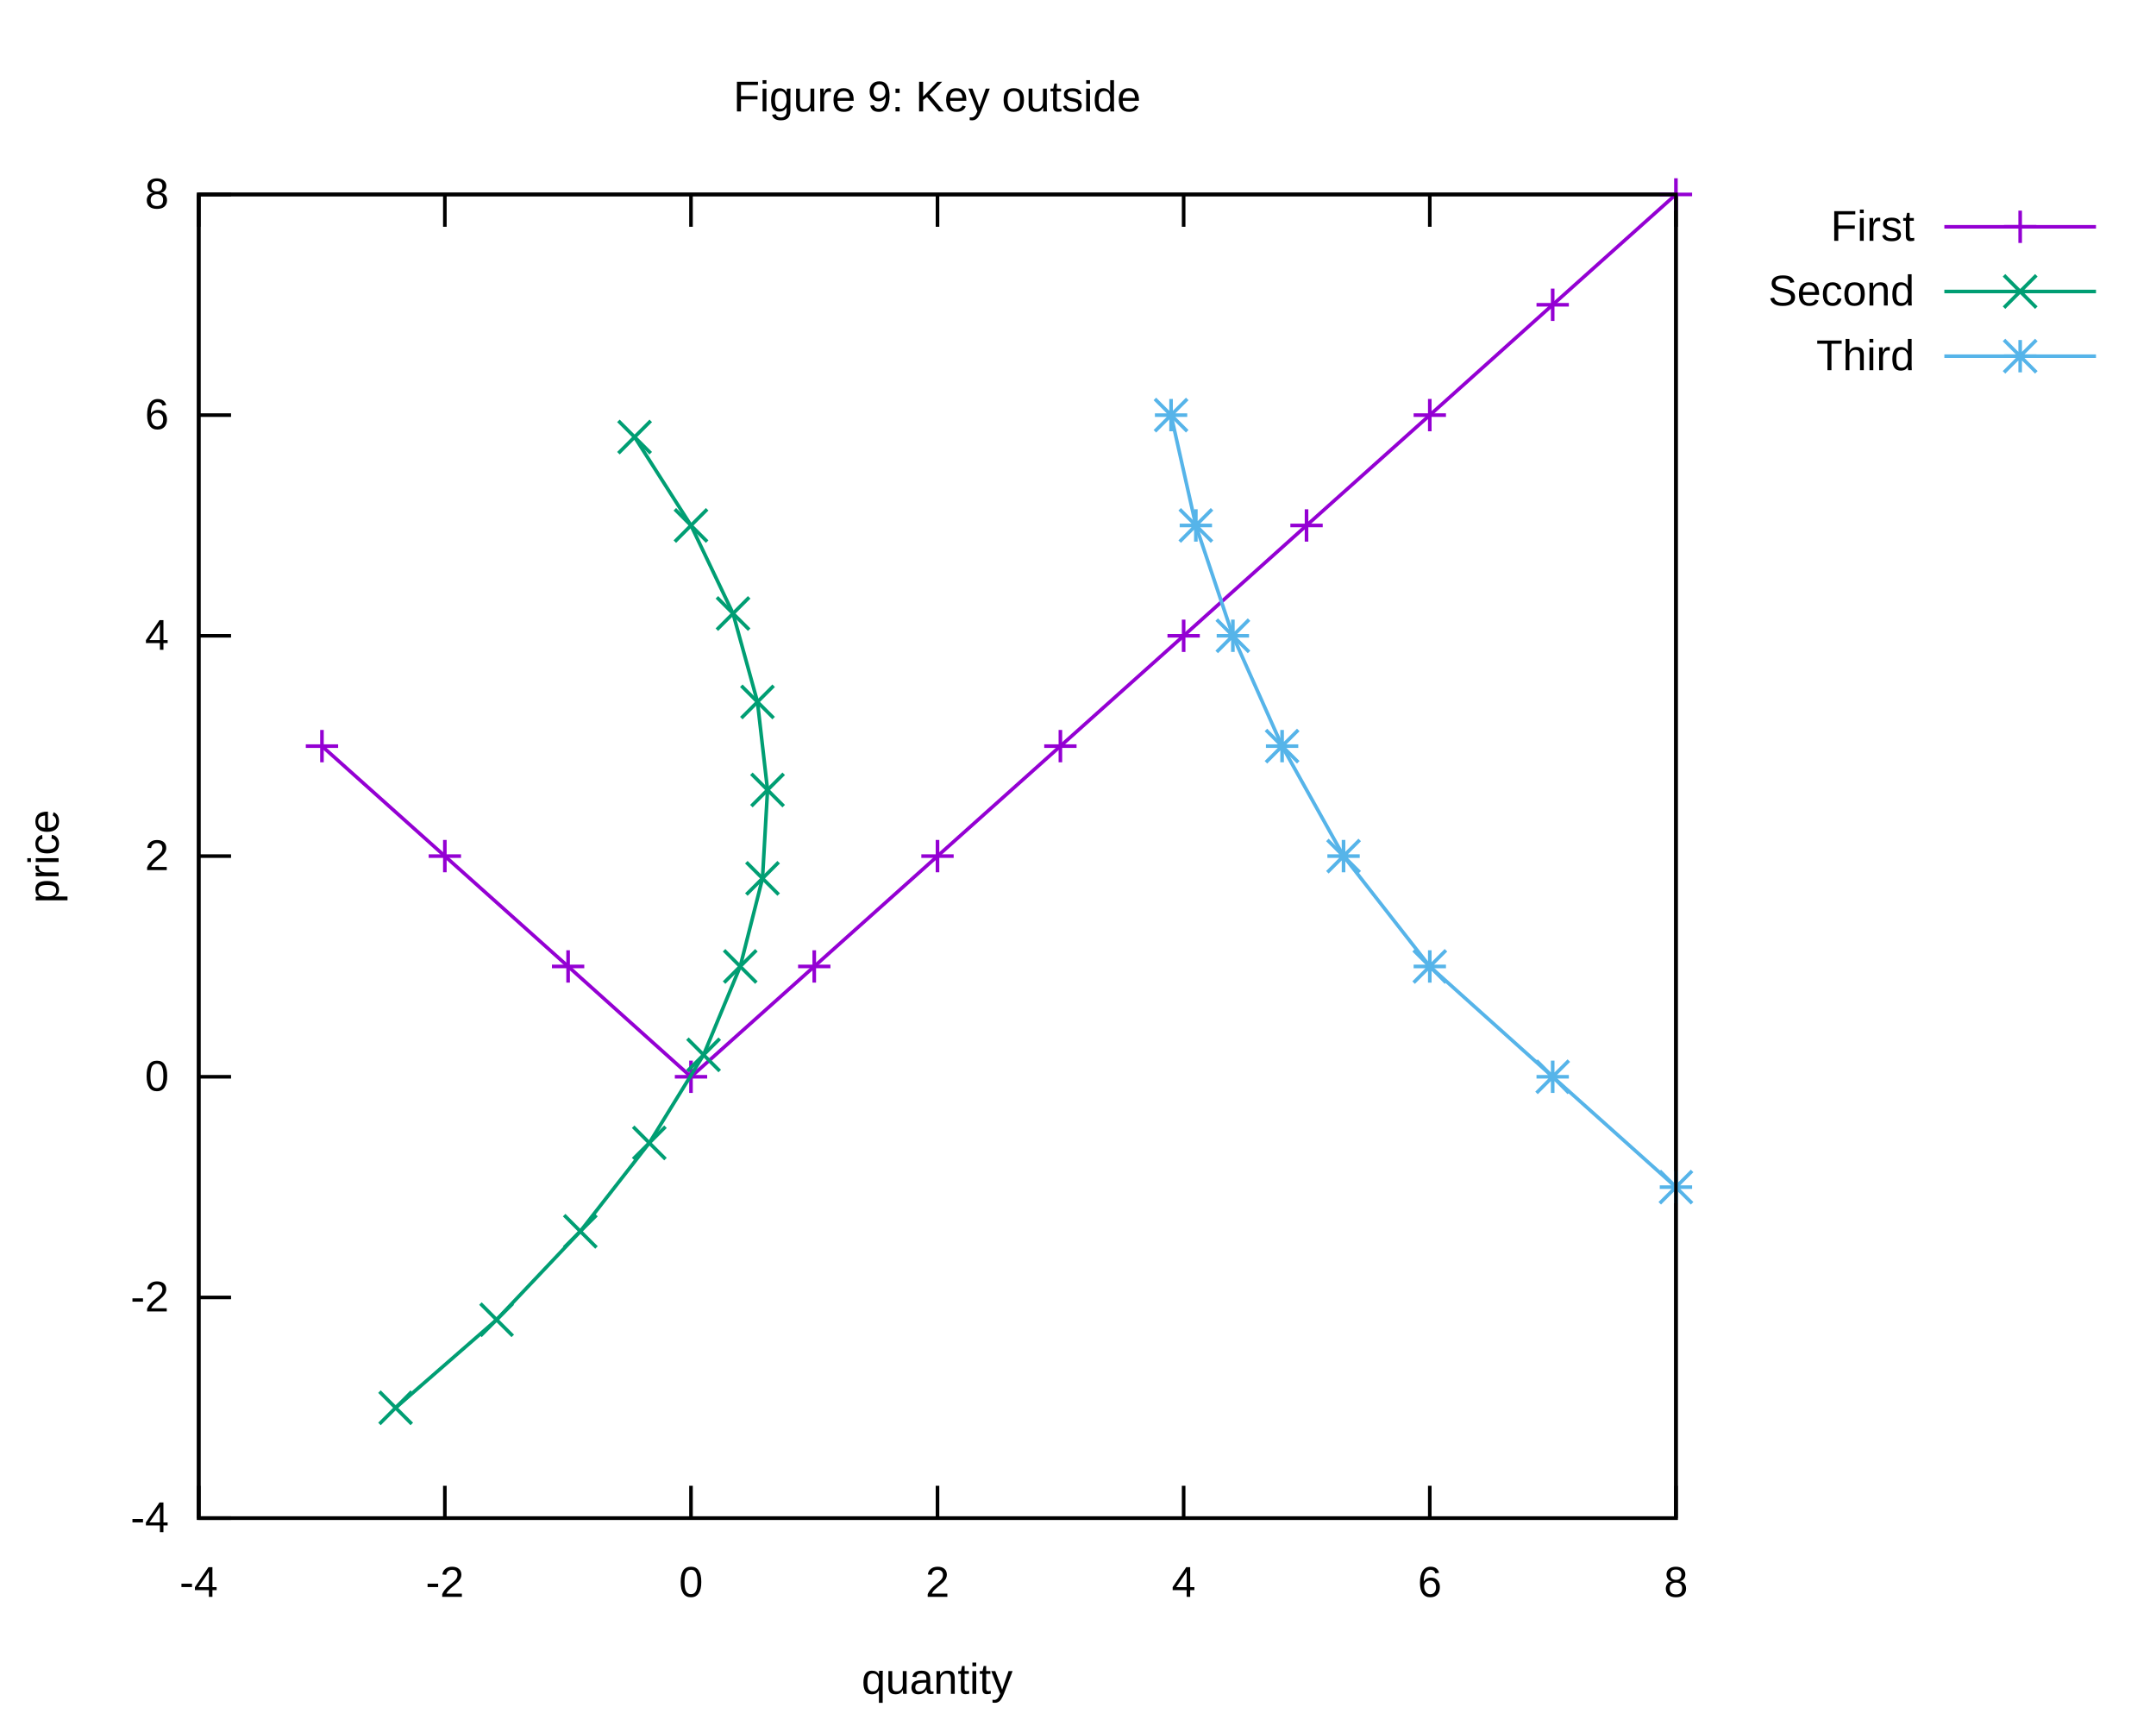
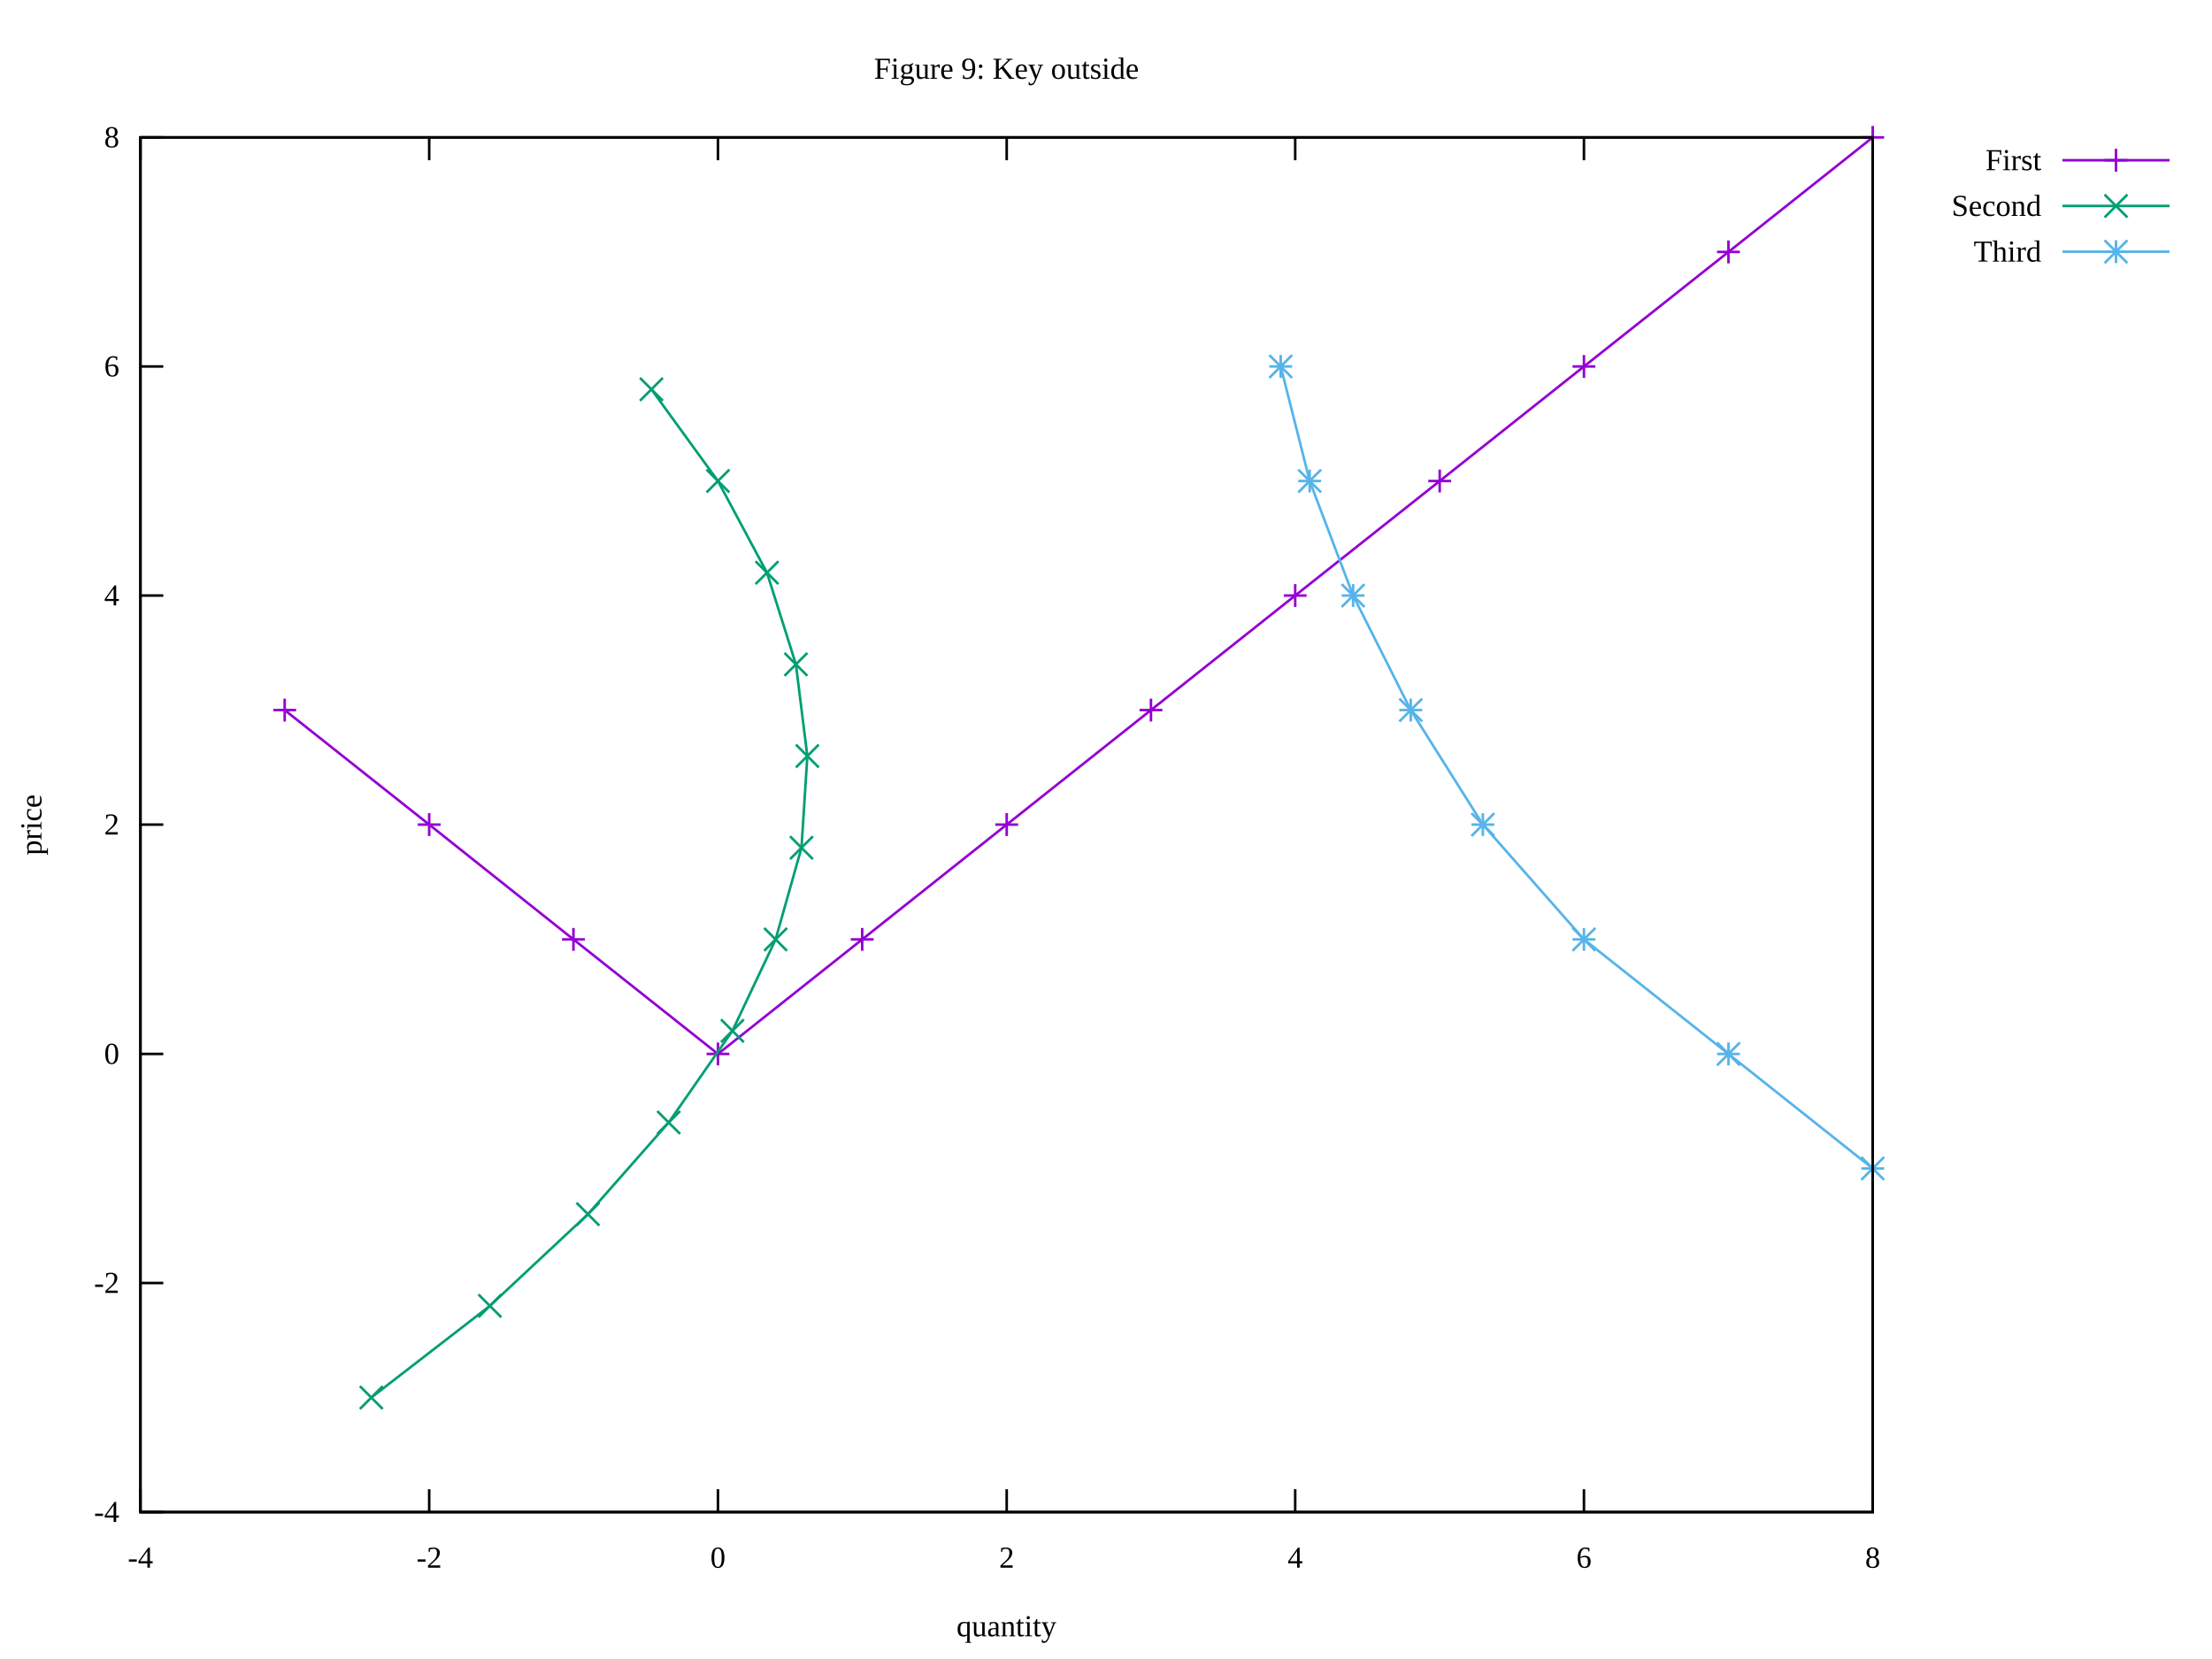
- <svg xmlns="http://www.w3.org/2000/svg" xmlns:xlink="http://www.w3.org/1999/xlink" width="600" height="480" viewBox="0 0 600 480">
+ <svg xmlns="http://www.w3.org/2000/svg" xmlns:xlink="http://www.w3.org/1999/xlink" width="871" height="653" viewBox="0 0 871 653">
  <g id="gnuplot_canvas">
-     <rect x="0" y="0" width="600" height="480" fill="none" />
+     <rect x="0" y="0" width="871" height="653" fill="none" />
    <defs>
      <circle id="gpDot" r="0.5" stroke-width="0.5" />
      <path id="gpPt0" stroke-width="0.222" stroke="currentColor" d="M-1,0 h2 M0,-1 v2" />
      <path id="gpPt1" stroke-width="0.222" stroke="currentColor" d="M-1,-1 L1,1 M1,-1 L-1,1" />
      <path id="gpPt2" stroke-width="0.222" stroke="currentColor" d="M-1,0 L1,0 M0,-1 L0,1 M-1,-1 L1,1 M-1,1 L1,-1" />
      <rect id="gpPt3" stroke-width="0.222" stroke="currentColor" x="-1" y="-1" width="2" height="2" />
      <rect id="gpPt4" stroke-width="0.222" stroke="currentColor" fill="currentColor" x="-1" y="-1" width="2" height="2" />
      <circle id="gpPt5" stroke-width="0.222" stroke="currentColor" cx="0" cy="0" r="1" />
      <use xlink:href="#gpPt5" id="gpPt6" fill="currentColor" stroke="none" />
      <path id="gpPt7" stroke-width="0.222" stroke="currentColor" d="M0,-1.33 L-1.33,0.67 L1.33,0.67 z" />
      <use xlink:href="#gpPt7" id="gpPt8" fill="currentColor" stroke="none" />
      <use xlink:href="#gpPt7" id="gpPt9" stroke="currentColor" transform="rotate(180)" />
      <use xlink:href="#gpPt9" id="gpPt10" fill="currentColor" stroke="none" />
      <use xlink:href="#gpPt3" id="gpPt11" stroke="currentColor" transform="rotate(45)" />
      <use xlink:href="#gpPt11" id="gpPt12" fill="currentColor" stroke="none" />
      <path id="gpPt13" stroke-width="0.222" stroke="currentColor" d="M0,1.330 L1.265,0.411 L0.782,-1.067 L-0.782,-1.076 L-1.265,0.411 z" />
      <use xlink:href="#gpPt13" id="gpPt14" fill="currentColor" stroke="none" />
      <filter id="textbox" filterUnits="objectBoundingBox" x="0" y="0" height="1" width="1">
        <feFlood flood-color="white" flood-opacity="1" result="bgnd" />
        <feComposite in="SourceGraphic" in2="bgnd" operator="atop" />
      </filter>
      <filter id="greybox" filterUnits="objectBoundingBox" x="0" y="0" height="1" width="1">
        <feFlood flood-color="lightgrey" flood-opacity="1" result="grey" />
        <feComposite in="SourceGraphic" in2="grey" operator="atop" />
      </filter>
    </defs>
    <g fill="none" color="white" stroke="currentColor" stroke-width="1.00" stroke-linecap="butt" stroke-linejoin="miter">
</g>
    <g fill="none" color="black" stroke="currentColor" stroke-width="1.00" stroke-linecap="butt" stroke-linejoin="miter">
-       <path stroke="black" d="M55.3,422.4 L64.3,422.4  " />
-       <g transform="translate(47.0,426.3)" stroke="none" fill="black" font-family="Arial" font-size="12.00" text-anchor="end">
-         <text>
-           <tspan font-family="Arial">-4</tspan>
-         </text>
-       </g>
-     </g>
-     <g fill="none" color="black" stroke="currentColor" stroke-width="1.00" stroke-linecap="butt" stroke-linejoin="miter">
-       <path stroke="black" d="M55.3,361.0 L64.3,361.0  " />
-       <g transform="translate(47.0,364.9)" stroke="none" fill="black" font-family="Arial" font-size="12.00" text-anchor="end">
-         <text>
-           <tspan font-family="Arial">-2</tspan>
-         </text>
-       </g>
-     </g>
-     <g fill="none" color="black" stroke="currentColor" stroke-width="1.00" stroke-linecap="butt" stroke-linejoin="miter">
-       <path stroke="black" d="M55.3,299.6 L64.3,299.6  " />
-       <g transform="translate(47.0,303.5)" stroke="none" fill="black" font-family="Arial" font-size="12.00" text-anchor="end">
-         <text>
-           <tspan font-family="Arial"> 0</tspan>
-         </text>
-       </g>
-     </g>
-     <g fill="none" color="black" stroke="currentColor" stroke-width="1.00" stroke-linecap="butt" stroke-linejoin="miter">
-       <path stroke="black" d="M55.3,238.2 L64.3,238.2  " />
-       <g transform="translate(47.0,242.1)" stroke="none" fill="black" font-family="Arial" font-size="12.00" text-anchor="end">
-         <text>
-           <tspan font-family="Arial"> 2</tspan>
-         </text>
-       </g>
-     </g>
-     <g fill="none" color="black" stroke="currentColor" stroke-width="1.00" stroke-linecap="butt" stroke-linejoin="miter">
-       <path stroke="black" d="M55.3,176.9 L64.3,176.9  " />
-       <g transform="translate(47.0,180.8)" stroke="none" fill="black" font-family="Arial" font-size="12.00" text-anchor="end">
-         <text>
-           <tspan font-family="Arial"> 4</tspan>
-         </text>
-       </g>
-     </g>
-     <g fill="none" color="black" stroke="currentColor" stroke-width="1.00" stroke-linecap="butt" stroke-linejoin="miter">
-       <path stroke="black" d="M55.3,115.5 L64.3,115.5  " />
-       <g transform="translate(47.0,119.4)" stroke="none" fill="black" font-family="Arial" font-size="12.00" text-anchor="end">
-         <text>
-           <tspan font-family="Arial"> 6</tspan>
+       <path stroke="black" d="M55.3,595.4 L64.3,595.4  " />
+       <g transform="translate(47.0,599.3)" stroke="none" fill="black" font-family="Times New Roman" font-size="12.00" text-anchor="end">
+         <text>
+           <tspan font-family="Times New Roman">-4</tspan>
+         </text>
+       </g>
+     </g>
+     <g fill="none" color="black" stroke="currentColor" stroke-width="1.00" stroke-linecap="butt" stroke-linejoin="miter">
+       <path stroke="black" d="M55.3,505.2 L64.3,505.2  " />
+       <g transform="translate(47.0,509.1)" stroke="none" fill="black" font-family="Times New Roman" font-size="12.00" text-anchor="end">
+         <text>
+           <tspan font-family="Times New Roman">-2</tspan>
+         </text>
+       </g>
+     </g>
+     <g fill="none" color="black" stroke="currentColor" stroke-width="1.00" stroke-linecap="butt" stroke-linejoin="miter">
+       <path stroke="black" d="M55.3,415.0 L64.3,415.0  " />
+       <g transform="translate(47.0,418.9)" stroke="none" fill="black" font-family="Times New Roman" font-size="12.00" text-anchor="end">
+         <text>
+           <tspan font-family="Times New Roman"> 0</tspan>
+         </text>
+       </g>
+     </g>
+     <g fill="none" color="black" stroke="currentColor" stroke-width="1.00" stroke-linecap="butt" stroke-linejoin="miter">
+       <path stroke="black" d="M55.3,324.7 L64.3,324.7  " />
+       <g transform="translate(47.0,328.6)" stroke="none" fill="black" font-family="Times New Roman" font-size="12.00" text-anchor="end">
+         <text>
+           <tspan font-family="Times New Roman"> 2</tspan>
+         </text>
+       </g>
+     </g>
+     <g fill="none" color="black" stroke="currentColor" stroke-width="1.00" stroke-linecap="butt" stroke-linejoin="miter">
+       <path stroke="black" d="M55.3,234.5 L64.3,234.5  " />
+       <g transform="translate(47.0,238.4)" stroke="none" fill="black" font-family="Times New Roman" font-size="12.00" text-anchor="end">
+         <text>
+           <tspan font-family="Times New Roman"> 4</tspan>
+         </text>
+       </g>
+     </g>
+     <g fill="none" color="black" stroke="currentColor" stroke-width="1.00" stroke-linecap="butt" stroke-linejoin="miter">
+       <path stroke="black" d="M55.3,144.3 L64.3,144.3  " />
+       <g transform="translate(47.0,148.2)" stroke="none" fill="black" font-family="Times New Roman" font-size="12.00" text-anchor="end">
+         <text>
+           <tspan font-family="Times New Roman"> 6</tspan>
        </text>
      </g>
    </g>
    <g fill="none" color="black" stroke="currentColor" stroke-width="1.00" stroke-linecap="butt" stroke-linejoin="miter">
      <path stroke="black" d="M55.3,54.1 L64.3,54.1  " />
-       <g transform="translate(47.0,58.0)" stroke="none" fill="black" font-family="Arial" font-size="12.00" text-anchor="end">
-         <text>
-           <tspan font-family="Arial"> 8</tspan>
-         </text>
-       </g>
-     </g>
-     <g fill="none" color="black" stroke="currentColor" stroke-width="1.00" stroke-linecap="butt" stroke-linejoin="miter">
-       <path stroke="black" d="M55.3,422.4 L55.3,413.4 M55.3,54.1 L55.3,63.1  " />
-       <g transform="translate(55.3,444.3)" stroke="none" fill="black" font-family="Arial" font-size="12.00" text-anchor="middle">
-         <text>
-           <tspan font-family="Arial">-4</tspan>
-         </text>
-       </g>
-     </g>
-     <g fill="none" color="black" stroke="currentColor" stroke-width="1.00" stroke-linecap="butt" stroke-linejoin="miter">
-       <path stroke="black" d="M123.8,422.4 L123.8,413.4 M123.8,54.1 L123.8,63.1  " />
-       <g transform="translate(123.8,444.3)" stroke="none" fill="black" font-family="Arial" font-size="12.00" text-anchor="middle">
-         <text>
-           <tspan font-family="Arial">-2</tspan>
-         </text>
-       </g>
-     </g>
-     <g fill="none" color="black" stroke="currentColor" stroke-width="1.00" stroke-linecap="butt" stroke-linejoin="miter">
-       <path stroke="black" d="M192.3,422.4 L192.3,413.4 M192.3,54.1 L192.3,63.1  " />
-       <g transform="translate(192.3,444.3)" stroke="none" fill="black" font-family="Arial" font-size="12.00" text-anchor="middle">
-         <text>
-           <tspan font-family="Arial"> 0</tspan>
-         </text>
-       </g>
-     </g>
-     <g fill="none" color="black" stroke="currentColor" stroke-width="1.00" stroke-linecap="butt" stroke-linejoin="miter">
-       <path stroke="black" d="M260.9,422.4 L260.9,413.4 M260.9,54.1 L260.9,63.1  " />
-       <g transform="translate(260.9,444.3)" stroke="none" fill="black" font-family="Arial" font-size="12.00" text-anchor="middle">
-         <text>
-           <tspan font-family="Arial"> 2</tspan>
-         </text>
-       </g>
-     </g>
-     <g fill="none" color="black" stroke="currentColor" stroke-width="1.00" stroke-linecap="butt" stroke-linejoin="miter">
-       <path stroke="black" d="M329.4,422.4 L329.4,413.4 M329.4,54.1 L329.4,63.1  " />
-       <g transform="translate(329.4,444.3)" stroke="none" fill="black" font-family="Arial" font-size="12.00" text-anchor="middle">
-         <text>
-           <tspan font-family="Arial"> 4</tspan>
-         </text>
-       </g>
-     </g>
-     <g fill="none" color="black" stroke="currentColor" stroke-width="1.00" stroke-linecap="butt" stroke-linejoin="miter">
-       <path stroke="black" d="M397.9,422.4 L397.9,413.4 M397.9,54.1 L397.9,63.1  " />
-       <g transform="translate(397.9,444.3)" stroke="none" fill="black" font-family="Arial" font-size="12.00" text-anchor="middle">
-         <text>
-           <tspan font-family="Arial"> 6</tspan>
-         </text>
-       </g>
-     </g>
-     <g fill="none" color="black" stroke="currentColor" stroke-width="1.00" stroke-linecap="butt" stroke-linejoin="miter">
-       <path stroke="black" d="M466.4,422.4 L466.4,413.4 M466.4,54.1 L466.4,63.1  " />
-       <g transform="translate(466.4,444.3)" stroke="none" fill="black" font-family="Arial" font-size="12.00" text-anchor="middle">
-         <text>
-           <tspan font-family="Arial"> 8</tspan>
-         </text>
-       </g>
-     </g>
-     <g fill="none" color="black" stroke="currentColor" stroke-width="1.00" stroke-linecap="butt" stroke-linejoin="miter">
- </g>
-     <g fill="none" color="black" stroke="currentColor" stroke-width="1.00" stroke-linecap="butt" stroke-linejoin="miter">
-       <path stroke="black" d="M55.3,54.1 L55.3,422.4 L466.4,422.4 L466.4,54.1 L55.3,54.1 Z  " />
-     </g>
-     <g fill="none" color="black" stroke="currentColor" stroke-width="1.00" stroke-linecap="butt" stroke-linejoin="miter">
-       <g transform="translate(16.3,238.3) rotate(270)" stroke="none" fill="black" font-family="Arial" font-size="12.00" text-anchor="middle">
-         <text>
-           <tspan font-family="Arial">price</tspan>
-         </text>
-       </g>
-     </g>
-     <g fill="none" color="black" stroke="currentColor" stroke-width="1.00" stroke-linecap="butt" stroke-linejoin="miter">
-       <g transform="translate(260.8,471.3)" stroke="none" fill="black" font-family="Arial" font-size="12.00" text-anchor="middle">
-         <text>
-           <tspan font-family="Arial">quantity</tspan>
-         </text>
-       </g>
-     </g>
-     <g fill="none" color="black" stroke="currentColor" stroke-width="1.00" stroke-linecap="butt" stroke-linejoin="miter">
-       <g transform="translate(260.8,31.0)" stroke="none" fill="black" font-family="Arial" font-size="12.00" text-anchor="middle">
-         <text>
-           <tspan font-family="Arial">Figure 9: Key outside</tspan>
+       <g transform="translate(47.0,58.0)" stroke="none" fill="black" font-family="Times New Roman" font-size="12.00" text-anchor="end">
+         <text>
+           <tspan font-family="Times New Roman"> 8</tspan>
+         </text>
+       </g>
+     </g>
+     <g fill="none" color="black" stroke="currentColor" stroke-width="1.00" stroke-linecap="butt" stroke-linejoin="miter">
+       <path stroke="black" d="M55.3,595.4 L55.3,586.4 M55.3,54.1 L55.3,63.1  " />
+       <g transform="translate(55.3,617.3)" stroke="none" fill="black" font-family="Times New Roman" font-size="12.00" text-anchor="middle">
+         <text>
+           <tspan font-family="Times New Roman">-4</tspan>
+         </text>
+       </g>
+     </g>
+     <g fill="none" color="black" stroke="currentColor" stroke-width="1.00" stroke-linecap="butt" stroke-linejoin="miter">
+       <path stroke="black" d="M169.0,595.4 L169.0,586.4 M169.0,54.1 L169.0,63.1  " />
+       <g transform="translate(169.0,617.3)" stroke="none" fill="black" font-family="Times New Roman" font-size="12.00" text-anchor="middle">
+         <text>
+           <tspan font-family="Times New Roman">-2</tspan>
+         </text>
+       </g>
+     </g>
+     <g fill="none" color="black" stroke="currentColor" stroke-width="1.00" stroke-linecap="butt" stroke-linejoin="miter">
+       <path stroke="black" d="M282.7,595.4 L282.7,586.4 M282.7,54.1 L282.7,63.1  " />
+       <g transform="translate(282.7,617.3)" stroke="none" fill="black" font-family="Times New Roman" font-size="12.00" text-anchor="middle">
+         <text>
+           <tspan font-family="Times New Roman"> 0</tspan>
+         </text>
+       </g>
+     </g>
+     <g fill="none" color="black" stroke="currentColor" stroke-width="1.00" stroke-linecap="butt" stroke-linejoin="miter">
+       <path stroke="black" d="M396.4,595.4 L396.4,586.4 M396.4,54.1 L396.4,63.1  " />
+       <g transform="translate(396.4,617.3)" stroke="none" fill="black" font-family="Times New Roman" font-size="12.00" text-anchor="middle">
+         <text>
+           <tspan font-family="Times New Roman"> 2</tspan>
+         </text>
+       </g>
+     </g>
+     <g fill="none" color="black" stroke="currentColor" stroke-width="1.00" stroke-linecap="butt" stroke-linejoin="miter">
+       <path stroke="black" d="M510.0,595.4 L510.0,586.4 M510.0,54.1 L510.0,63.1  " />
+       <g transform="translate(510.0,617.3)" stroke="none" fill="black" font-family="Times New Roman" font-size="12.00" text-anchor="middle">
+         <text>
+           <tspan font-family="Times New Roman"> 4</tspan>
+         </text>
+       </g>
+     </g>
+     <g fill="none" color="black" stroke="currentColor" stroke-width="1.00" stroke-linecap="butt" stroke-linejoin="miter">
+       <path stroke="black" d="M623.7,595.4 L623.7,586.4 M623.7,54.1 L623.7,63.1  " />
+       <g transform="translate(623.7,617.3)" stroke="none" fill="black" font-family="Times New Roman" font-size="12.00" text-anchor="middle">
+         <text>
+           <tspan font-family="Times New Roman"> 6</tspan>
+         </text>
+       </g>
+     </g>
+     <g fill="none" color="black" stroke="currentColor" stroke-width="1.00" stroke-linecap="butt" stroke-linejoin="miter">
+       <path stroke="black" d="M737.4,595.4 L737.4,586.4 M737.4,54.1 L737.4,63.1  " />
+       <g transform="translate(737.4,617.3)" stroke="none" fill="black" font-family="Times New Roman" font-size="12.00" text-anchor="middle">
+         <text>
+           <tspan font-family="Times New Roman"> 8</tspan>
+         </text>
+       </g>
+     </g>
+     <g fill="none" color="black" stroke="currentColor" stroke-width="1.00" stroke-linecap="butt" stroke-linejoin="miter">
+ </g>
+     <g fill="none" color="black" stroke="currentColor" stroke-width="1.00" stroke-linecap="butt" stroke-linejoin="miter">
+       <path stroke="black" d="M55.3,54.1 L55.3,595.4 L737.4,595.4 L737.4,54.1 L55.3,54.1 Z  " />
+     </g>
+     <g fill="none" color="black" stroke="currentColor" stroke-width="1.00" stroke-linecap="butt" stroke-linejoin="miter">
+       <g transform="translate(16.3,324.8) rotate(270)" stroke="none" fill="black" font-family="Times New Roman" font-size="12.00" text-anchor="middle">
+         <text>
+           <tspan font-family="Times New Roman">price</tspan>
+         </text>
+       </g>
+     </g>
+     <g fill="none" color="black" stroke="currentColor" stroke-width="1.00" stroke-linecap="butt" stroke-linejoin="miter">
+       <g transform="translate(396.3,644.3)" stroke="none" fill="black" font-family="Times New Roman" font-size="12.00" text-anchor="middle">
+         <text>
+           <tspan font-family="Times New Roman">quantity</tspan>
+         </text>
+       </g>
+     </g>
+     <g fill="none" color="black" stroke="currentColor" stroke-width="1.00" stroke-linecap="butt" stroke-linejoin="miter">
+       <g transform="translate(396.3,31.0)" stroke="none" fill="black" font-family="Times New Roman" font-size="12.00" text-anchor="middle">
+         <text>
+           <tspan font-family="Times New Roman">Figure 9: Key outside</tspan>
        </text>
      </g>
    </g>
    <g id="gnuplot_plot_1">
      <g fill="none" color="black" stroke="currentColor" stroke-width="1.00" stroke-linecap="butt" stroke-linejoin="miter">
-         <g transform="translate(532.8,67.0)" stroke="none" fill="black" font-family="Arial" font-size="12.00" text-anchor="end">
+         <g transform="translate(803.8,67.0)" stroke="none" fill="black" font-family="Times New Roman" font-size="12.00" text-anchor="end">
          <text>
-             <tspan font-family="Arial">First</tspan>
+             <tspan font-family="Times New Roman">First</tspan>
          </text>
        </g>
      </g>
      <g fill="none" color="black" stroke="currentColor" stroke-width="1.00" stroke-linecap="butt" stroke-linejoin="miter">
-         <path stroke="rgb(148,   0, 211)" d="M541.1,63.1 L583.3,63.1 M89.6,207.6 L123.8,238.2 L158.1,268.9 L192.3,299.6 L226.6,268.9 L260.9,238.2   L295.1,207.6 L329.4,176.9 L363.6,146.2 L397.9,115.5 L432.1,84.8 L466.4,54.1  " />
-         <use xlink:href="#gpPt0" transform="translate(89.6,207.6) scale(4.50)" color="rgb(148,   0, 211)" />
-         <use xlink:href="#gpPt0" transform="translate(123.8,238.2) scale(4.50)" color="rgb(148,   0, 211)" />
-         <use xlink:href="#gpPt0" transform="translate(158.1,268.9) scale(4.50)" color="rgb(148,   0, 211)" />
-         <use xlink:href="#gpPt0" transform="translate(192.3,299.6) scale(4.50)" color="rgb(148,   0, 211)" />
-         <use xlink:href="#gpPt0" transform="translate(226.6,268.9) scale(4.50)" color="rgb(148,   0, 211)" />
-         <use xlink:href="#gpPt0" transform="translate(260.9,238.2) scale(4.50)" color="rgb(148,   0, 211)" />
-         <use xlink:href="#gpPt0" transform="translate(295.1,207.6) scale(4.50)" color="rgb(148,   0, 211)" />
-         <use xlink:href="#gpPt0" transform="translate(329.4,176.9) scale(4.50)" color="rgb(148,   0, 211)" />
-         <use xlink:href="#gpPt0" transform="translate(363.6,146.2) scale(4.50)" color="rgb(148,   0, 211)" />
-         <use xlink:href="#gpPt0" transform="translate(397.9,115.5) scale(4.50)" color="rgb(148,   0, 211)" />
-         <use xlink:href="#gpPt0" transform="translate(432.1,84.8) scale(4.50)" color="rgb(148,   0, 211)" />
-         <use xlink:href="#gpPt0" transform="translate(466.4,54.1) scale(4.50)" color="rgb(148,   0, 211)" />
-         <use xlink:href="#gpPt0" transform="translate(562.2,63.1) scale(4.50)" color="rgb(148,   0, 211)" />
+         <path stroke="rgb(148,   0, 211)" d="M812.1,63.1 L854.3,63.1 M112.1,279.6 L169.0,324.7 L225.8,369.9 L282.7,415.0 L339.5,369.9 L396.4,324.7   L453.2,279.6 L510.0,234.5 L566.9,189.4 L623.7,144.3 L680.6,99.2 L737.4,54.1  " />
+         <use xlink:href="#gpPt0" transform="translate(112.1,279.6) scale(4.50)" color="rgb(148,   0, 211)" />
+         <use xlink:href="#gpPt0" transform="translate(169.0,324.7) scale(4.50)" color="rgb(148,   0, 211)" />
+         <use xlink:href="#gpPt0" transform="translate(225.8,369.9) scale(4.50)" color="rgb(148,   0, 211)" />
+         <use xlink:href="#gpPt0" transform="translate(282.7,415.0) scale(4.50)" color="rgb(148,   0, 211)" />
+         <use xlink:href="#gpPt0" transform="translate(339.5,369.9) scale(4.50)" color="rgb(148,   0, 211)" />
+         <use xlink:href="#gpPt0" transform="translate(396.4,324.7) scale(4.50)" color="rgb(148,   0, 211)" />
+         <use xlink:href="#gpPt0" transform="translate(453.2,279.6) scale(4.50)" color="rgb(148,   0, 211)" />
+         <use xlink:href="#gpPt0" transform="translate(510.0,234.5) scale(4.50)" color="rgb(148,   0, 211)" />
+         <use xlink:href="#gpPt0" transform="translate(566.9,189.4) scale(4.50)" color="rgb(148,   0, 211)" />
+         <use xlink:href="#gpPt0" transform="translate(623.7,144.3) scale(4.50)" color="rgb(148,   0, 211)" />
+         <use xlink:href="#gpPt0" transform="translate(680.6,99.2) scale(4.50)" color="rgb(148,   0, 211)" />
+         <use xlink:href="#gpPt0" transform="translate(737.4,54.1) scale(4.50)" color="rgb(148,   0, 211)" />
+         <use xlink:href="#gpPt0" transform="translate(833.2,63.1) scale(4.50)" color="rgb(148,   0, 211)" />
      </g>
    </g>
    <g id="gnuplot_plot_2">
      <g fill="none" color="black" stroke="currentColor" stroke-width="1.00" stroke-linecap="butt" stroke-linejoin="miter">
-         <g transform="translate(532.8,85.0)" stroke="none" fill="black" font-family="Arial" font-size="12.00" text-anchor="end">
+         <g transform="translate(803.8,85.0)" stroke="none" fill="black" font-family="Times New Roman" font-size="12.00" text-anchor="end">
          <text>
-             <tspan font-family="Arial">Second</tspan>
+             <tspan font-family="Times New Roman">Second</tspan>
          </text>
        </g>
      </g>
      <g fill="none" color="black" stroke="currentColor" stroke-width="1.00" stroke-linecap="butt" stroke-linejoin="miter">
-         <path stroke="rgb(  0, 158, 115)" d="M541.1,81.1 L583.3,81.1 M110.1,391.7 L138.2,367.2 L161.5,342.6 L180.7,318.0 L195.8,293.5 L206.0,268.9   L212.2,244.4 L213.6,219.8 L210.8,195.3 L204.0,170.7 L192.3,146.2 L176.6,121.6  " />
-         <use xlink:href="#gpPt1" transform="translate(110.1,391.7) scale(4.50)" color="rgb(  0, 158, 115)" />
-         <use xlink:href="#gpPt1" transform="translate(138.2,367.2) scale(4.50)" color="rgb(  0, 158, 115)" />
-         <use xlink:href="#gpPt1" transform="translate(161.5,342.6) scale(4.50)" color="rgb(  0, 158, 115)" />
-         <use xlink:href="#gpPt1" transform="translate(180.7,318.0) scale(4.50)" color="rgb(  0, 158, 115)" />
-         <use xlink:href="#gpPt1" transform="translate(195.8,293.5) scale(4.50)" color="rgb(  0, 158, 115)" />
-         <use xlink:href="#gpPt1" transform="translate(206.0,268.9) scale(4.50)" color="rgb(  0, 158, 115)" />
-         <use xlink:href="#gpPt1" transform="translate(212.2,244.4) scale(4.50)" color="rgb(  0, 158, 115)" />
-         <use xlink:href="#gpPt1" transform="translate(213.6,219.8) scale(4.50)" color="rgb(  0, 158, 115)" />
-         <use xlink:href="#gpPt1" transform="translate(210.8,195.3) scale(4.50)" color="rgb(  0, 158, 115)" />
-         <use xlink:href="#gpPt1" transform="translate(204.0,170.7) scale(4.50)" color="rgb(  0, 158, 115)" />
-         <use xlink:href="#gpPt1" transform="translate(192.3,146.2) scale(4.50)" color="rgb(  0, 158, 115)" />
-         <use xlink:href="#gpPt1" transform="translate(176.6,121.6) scale(4.50)" color="rgb(  0, 158, 115)" />
-         <use xlink:href="#gpPt1" transform="translate(562.2,81.1) scale(4.50)" color="rgb(  0, 158, 115)" />
+         <path stroke="rgb(  0, 158, 115)" d="M812.1,81.1 L854.3,81.1 M146.2,550.3 L192.9,514.2 L231.5,478.1 L263.3,442.0 L288.4,405.9 L305.4,369.9   L315.6,333.8 L317.9,297.7 L313.4,261.6 L302.0,225.5 L282.7,189.4 L256.5,153.3  " />
+         <use xlink:href="#gpPt1" transform="translate(146.2,550.3) scale(4.50)" color="rgb(  0, 158, 115)" />
+         <use xlink:href="#gpPt1" transform="translate(192.9,514.2) scale(4.50)" color="rgb(  0, 158, 115)" />
+         <use xlink:href="#gpPt1" transform="translate(231.5,478.1) scale(4.50)" color="rgb(  0, 158, 115)" />
+         <use xlink:href="#gpPt1" transform="translate(263.3,442.0) scale(4.50)" color="rgb(  0, 158, 115)" />
+         <use xlink:href="#gpPt1" transform="translate(288.4,405.9) scale(4.50)" color="rgb(  0, 158, 115)" />
+         <use xlink:href="#gpPt1" transform="translate(305.4,369.9) scale(4.50)" color="rgb(  0, 158, 115)" />
+         <use xlink:href="#gpPt1" transform="translate(315.6,333.8) scale(4.50)" color="rgb(  0, 158, 115)" />
+         <use xlink:href="#gpPt1" transform="translate(317.9,297.7) scale(4.50)" color="rgb(  0, 158, 115)" />
+         <use xlink:href="#gpPt1" transform="translate(313.4,261.6) scale(4.50)" color="rgb(  0, 158, 115)" />
+         <use xlink:href="#gpPt1" transform="translate(302.0,225.5) scale(4.50)" color="rgb(  0, 158, 115)" />
+         <use xlink:href="#gpPt1" transform="translate(282.7,189.4) scale(4.50)" color="rgb(  0, 158, 115)" />
+         <use xlink:href="#gpPt1" transform="translate(256.5,153.3) scale(4.50)" color="rgb(  0, 158, 115)" />
+         <use xlink:href="#gpPt1" transform="translate(833.2,81.1) scale(4.50)" color="rgb(  0, 158, 115)" />
      </g>
    </g>
    <g id="gnuplot_plot_3">
      <g fill="none" color="black" stroke="currentColor" stroke-width="1.00" stroke-linecap="butt" stroke-linejoin="miter">
-         <g transform="translate(532.8,103.0)" stroke="none" fill="black" font-family="Arial" font-size="12.00" text-anchor="end">
+         <g transform="translate(803.8,103.0)" stroke="none" fill="black" font-family="Times New Roman" font-size="12.00" text-anchor="end">
          <text>
-             <tspan font-family="Arial">Third</tspan>
+             <tspan font-family="Times New Roman">Third</tspan>
          </text>
        </g>
      </g>
      <g fill="none" color="black" stroke="currentColor" stroke-width="1.00" stroke-linecap="butt" stroke-linejoin="miter">
-         <path stroke="rgb( 86, 180, 233)" d="M541.1,99.1 L583.3,99.1 M466.4,330.3 L432.1,299.6 L397.9,268.9 L373.9,238.2 L356.8,207.6 L343.1,176.9   L332.8,146.2 L325.9,115.5  " />
-         <use xlink:href="#gpPt2" transform="translate(466.4,330.3) scale(4.50)" color="rgb( 86, 180, 233)" />
-         <use xlink:href="#gpPt2" transform="translate(432.1,299.6) scale(4.50)" color="rgb( 86, 180, 233)" />
-         <use xlink:href="#gpPt2" transform="translate(397.9,268.9) scale(4.50)" color="rgb( 86, 180, 233)" />
-         <use xlink:href="#gpPt2" transform="translate(373.9,238.2) scale(4.50)" color="rgb( 86, 180, 233)" />
-         <use xlink:href="#gpPt2" transform="translate(356.8,207.6) scale(4.50)" color="rgb( 86, 180, 233)" />
-         <use xlink:href="#gpPt2" transform="translate(343.1,176.9) scale(4.50)" color="rgb( 86, 180, 233)" />
-         <use xlink:href="#gpPt2" transform="translate(332.8,146.2) scale(4.50)" color="rgb( 86, 180, 233)" />
-         <use xlink:href="#gpPt2" transform="translate(325.9,115.5) scale(4.50)" color="rgb( 86, 180, 233)" />
-         <use xlink:href="#gpPt2" transform="translate(562.2,99.1) scale(4.50)" color="rgb( 86, 180, 233)" />
+         <path stroke="rgb( 86, 180, 233)" d="M812.1,99.1 L854.3,99.1 M737.4,460.1 L680.6,415.0 L623.7,369.9 L583.9,324.7 L555.5,279.6 L532.8,234.5   L515.7,189.4 L504.3,144.3  " />
+         <use xlink:href="#gpPt2" transform="translate(737.4,460.1) scale(4.50)" color="rgb( 86, 180, 233)" />
+         <use xlink:href="#gpPt2" transform="translate(680.6,415.0) scale(4.50)" color="rgb( 86, 180, 233)" />
+         <use xlink:href="#gpPt2" transform="translate(623.7,369.9) scale(4.50)" color="rgb( 86, 180, 233)" />
+         <use xlink:href="#gpPt2" transform="translate(583.9,324.7) scale(4.50)" color="rgb( 86, 180, 233)" />
+         <use xlink:href="#gpPt2" transform="translate(555.5,279.6) scale(4.50)" color="rgb( 86, 180, 233)" />
+         <use xlink:href="#gpPt2" transform="translate(532.8,234.5) scale(4.50)" color="rgb( 86, 180, 233)" />
+         <use xlink:href="#gpPt2" transform="translate(515.7,189.4) scale(4.50)" color="rgb( 86, 180, 233)" />
+         <use xlink:href="#gpPt2" transform="translate(504.3,144.3) scale(4.50)" color="rgb( 86, 180, 233)" />
+         <use xlink:href="#gpPt2" transform="translate(833.2,99.1) scale(4.50)" color="rgb( 86, 180, 233)" />
      </g>
    </g>
    <g fill="none" color="white" stroke="rgb( 86, 180, 233)" stroke-width="2.00" stroke-linecap="butt" stroke-linejoin="miter">
</g>
    <g fill="none" color="black" stroke="currentColor" stroke-width="2.00" stroke-linecap="butt" stroke-linejoin="miter">
</g>
    <g fill="none" color="black" stroke="black" stroke-width="1.00" stroke-linecap="butt" stroke-linejoin="miter">
</g>
    <g fill="none" color="black" stroke="currentColor" stroke-width="1.00" stroke-linecap="butt" stroke-linejoin="miter">
-       <path stroke="black" d="M55.3,54.1 L55.3,422.4 L466.4,422.4 L466.4,54.1 L55.3,54.1 Z  " />
+       <path stroke="black" d="M55.3,54.1 L55.3,595.4 L737.4,595.4 L737.4,54.1 L55.3,54.1 Z  " />
    </g>
    <g fill="none" color="black" stroke="currentColor" stroke-width="1.00" stroke-linecap="butt" stroke-linejoin="miter">
</g>
  </g>
</svg>
